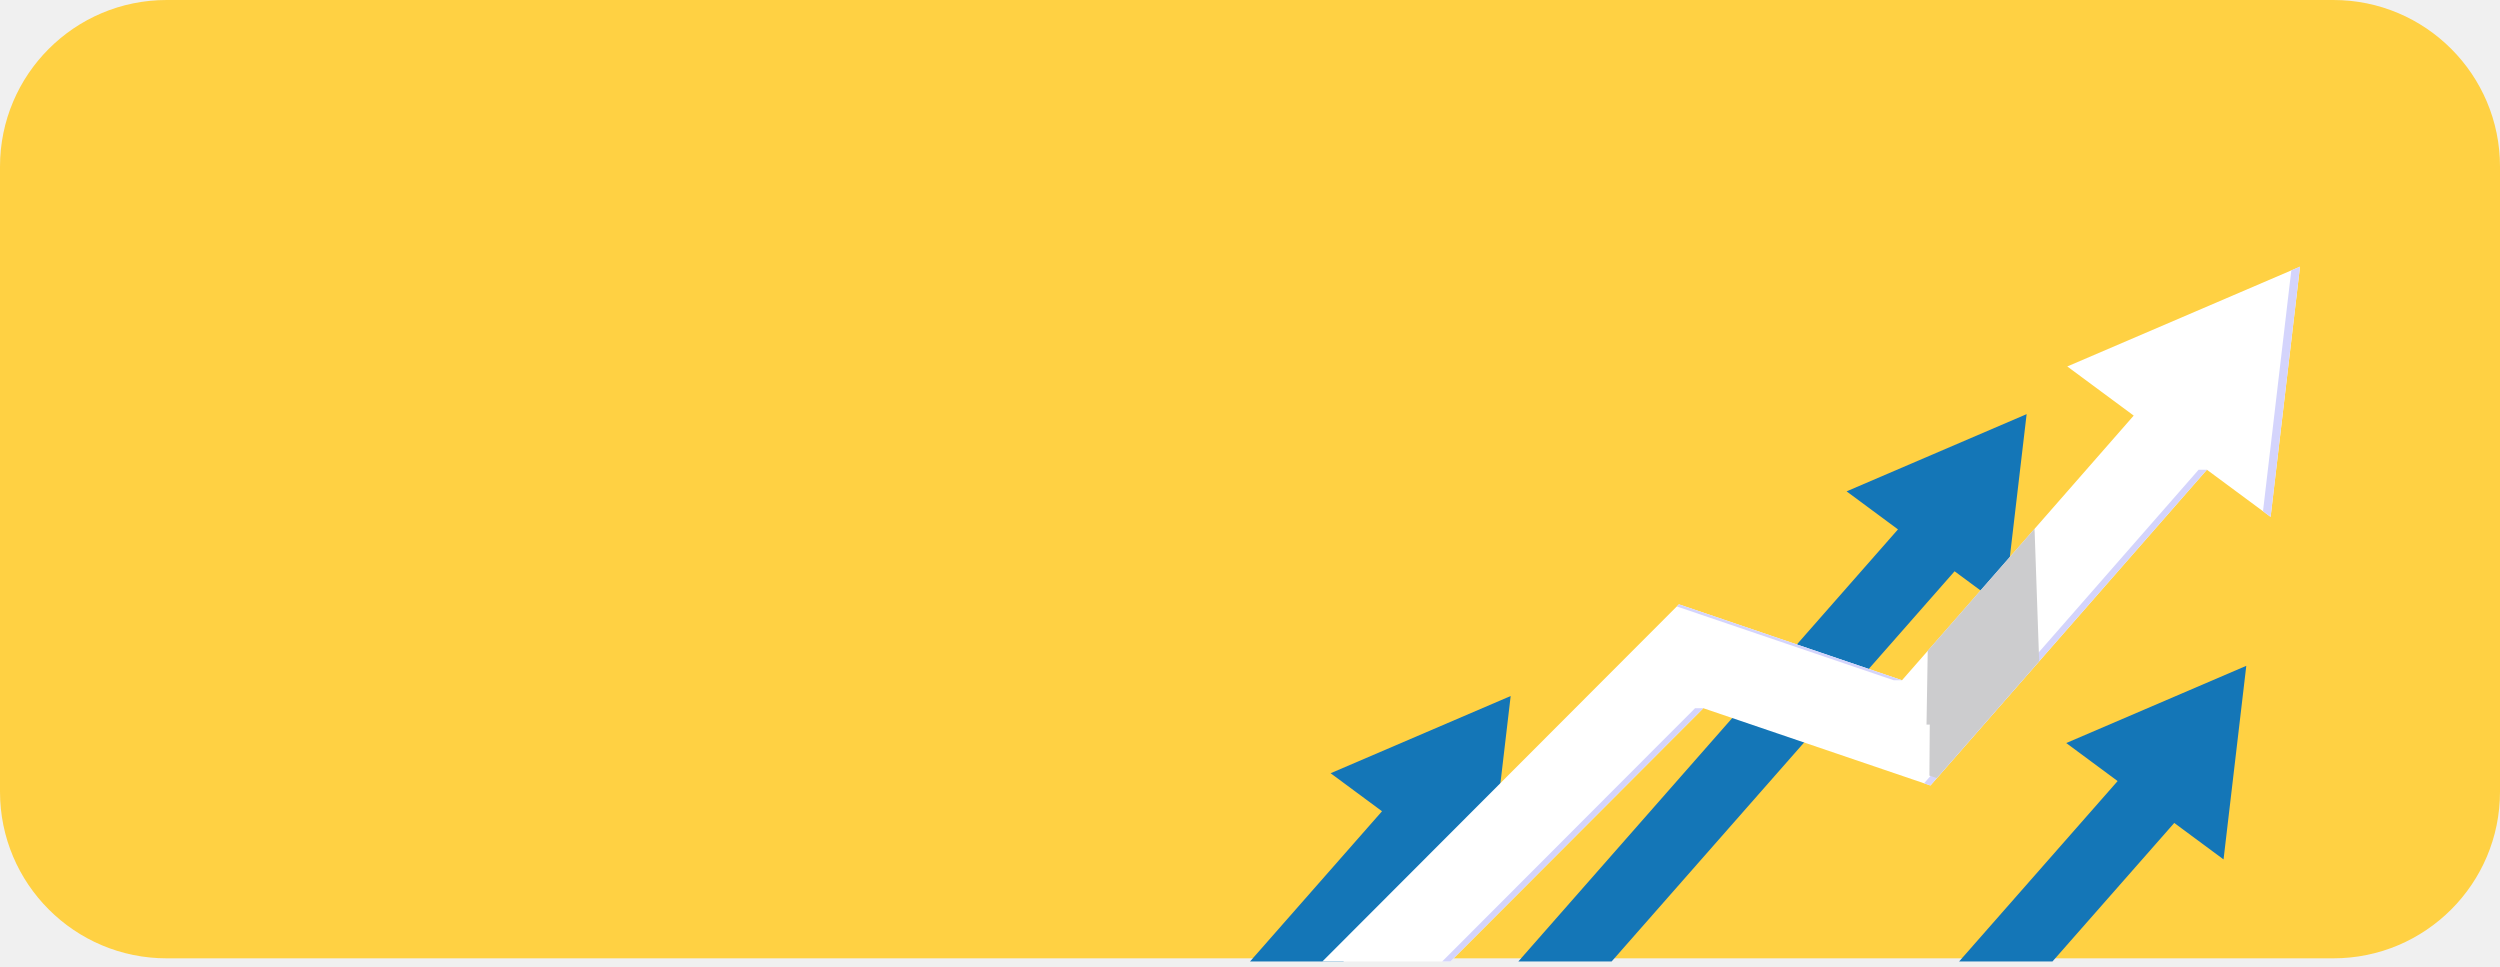
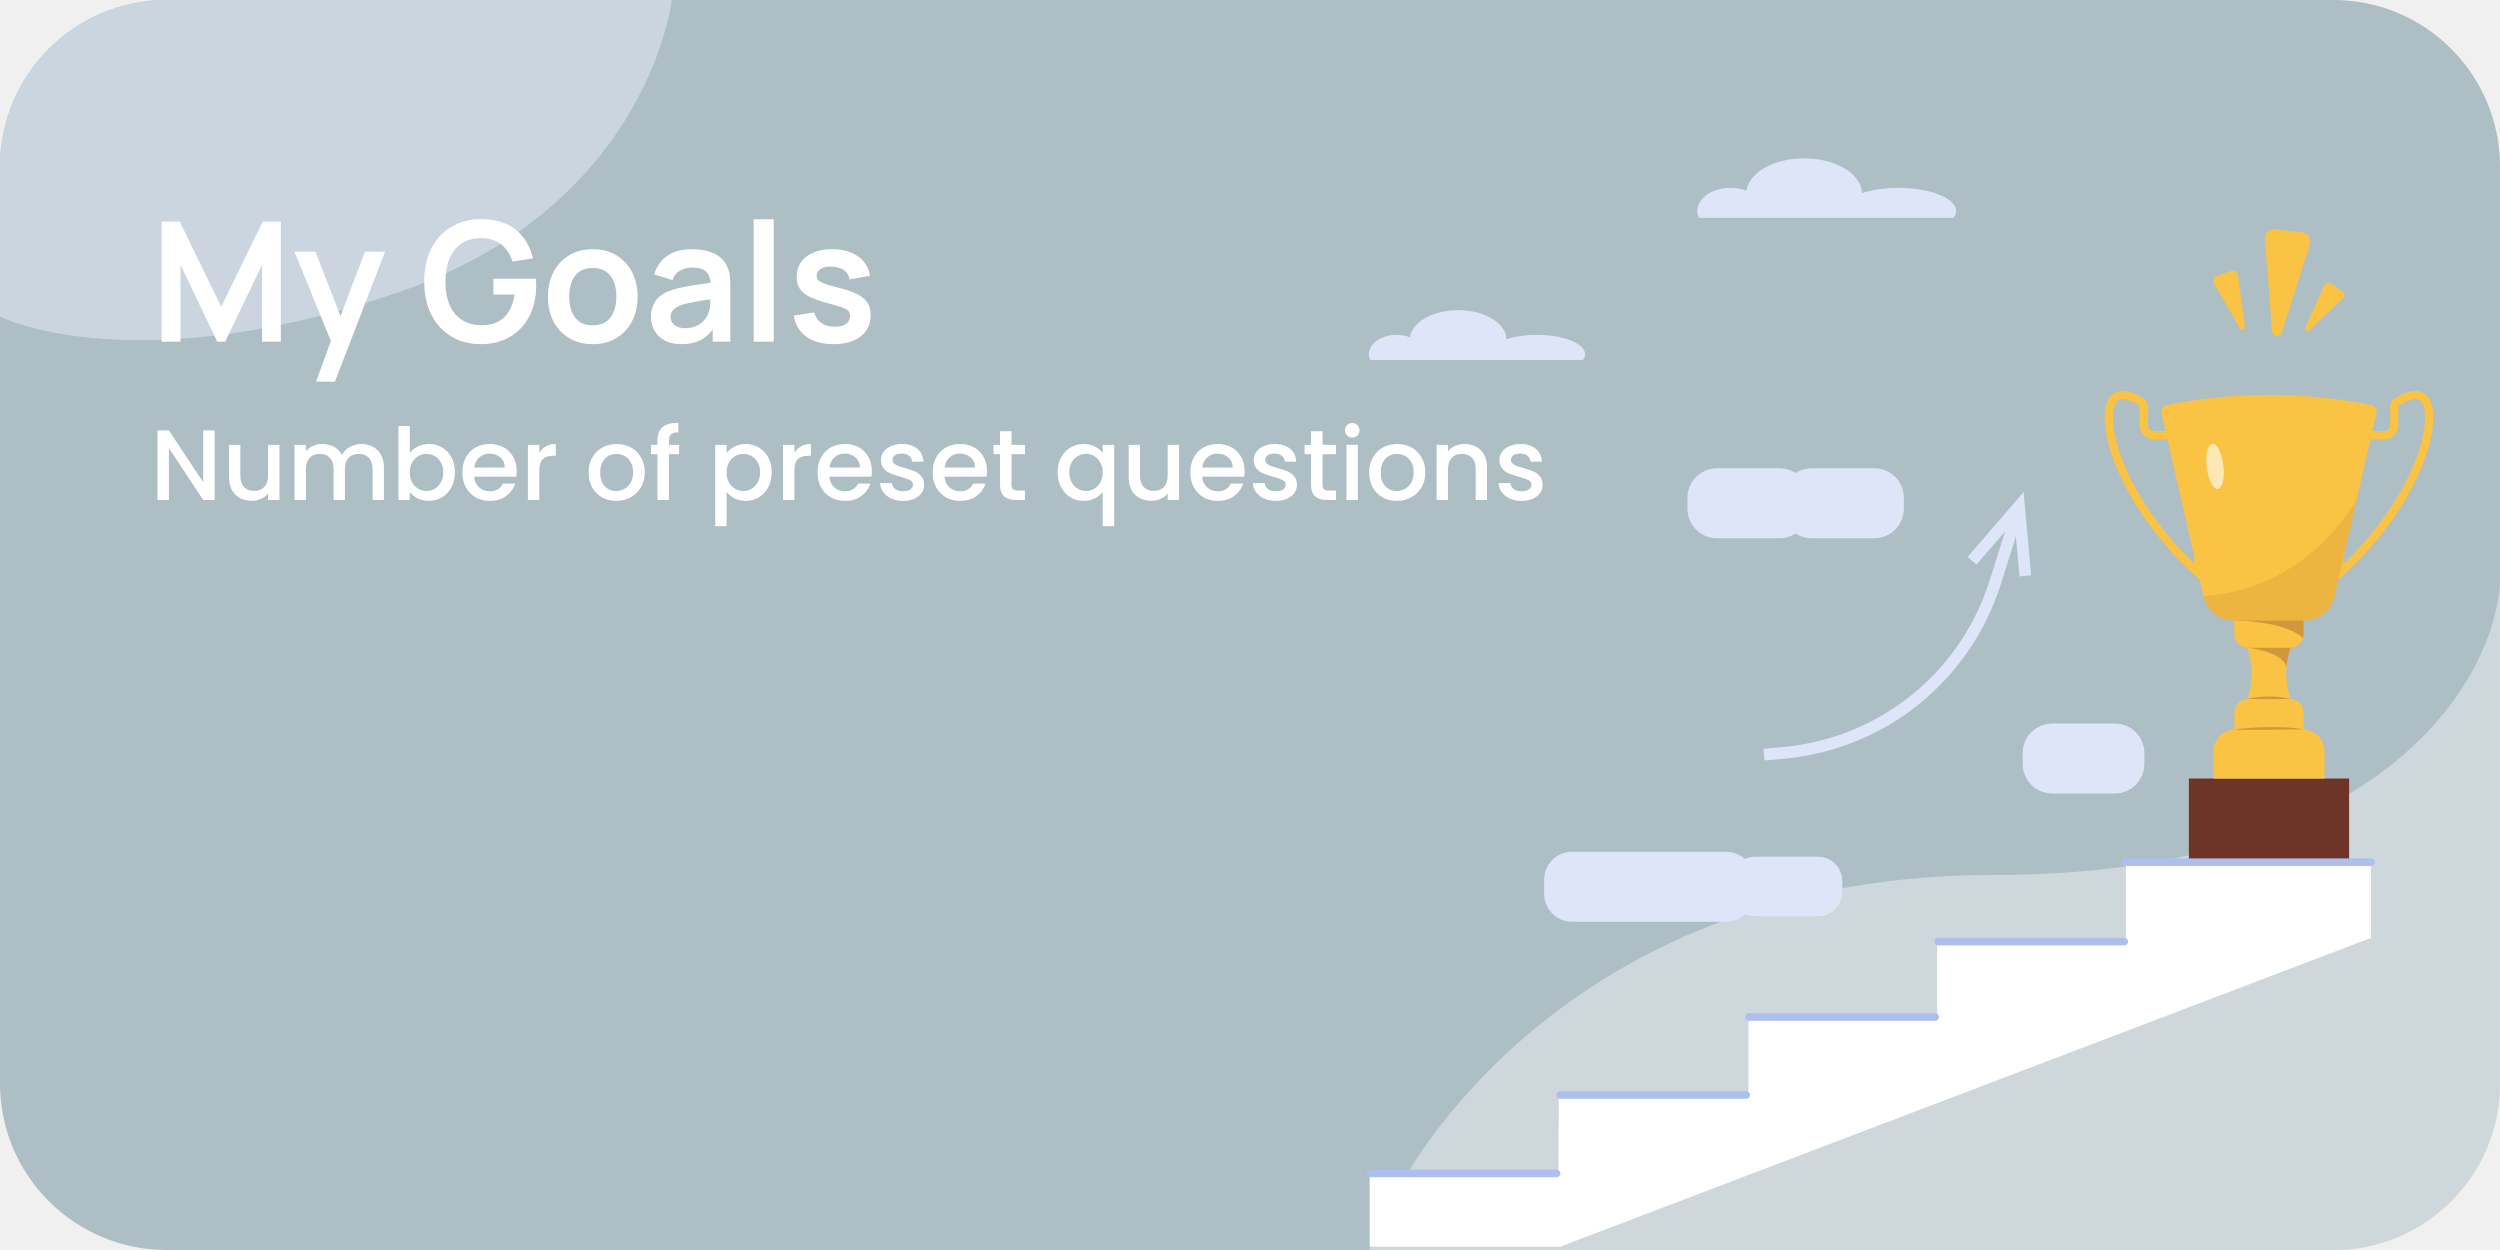
- <svg xmlns="http://www.w3.org/2000/svg" width="300" height="116" viewBox="0 0 300 116" fill="none">
-   <rect width="300" height="115" rx="20" fill="#FFD143" />
-   <path d="M221.591 58.963L227.756 63.527L182.198 115.378H193.393L234.551 68.553L240.466 72.928L241.83 61.313L243.195 49.697L221.591 58.963Z" fill="#1476B7" />
-   <path d="M150 115.378H161.207L172.634 102.376L178.551 106.754L179.916 95.139L181.28 83.523L159.673 92.789L165.841 97.35L150 115.378Z" fill="#1476B7" />
-   <path d="M235.092 115.378H246.295L260.911 98.754L266.825 103.129L268.19 91.514L269.554 79.899L247.95 89.165L254.115 93.728L235.092 115.378Z" fill="#1476B7" />
-   <path d="M248.074 43.975L256.044 49.872L228.239 81.63L201.469 72.52L158.683 115.378H174.053L204.4 84.985L231.653 94.257L264.826 56.368L272.474 62.027L274.237 47.012L276 32L248.074 43.975Z" fill="white" />
-   <path d="M227.245 81.63H228.239L201.469 72.52L201.215 72.775L227.245 81.63Z" fill="#D4D4FC" />
-   <path d="M203.407 84.985L173.059 115.378H174.053L204.4 84.985H203.407Z" fill="#D4D4FC" />
-   <path d="M263.833 56.368L230.889 93.998L231.653 94.256L264.827 56.368H263.833Z" fill="#D4D4FC" />
-   <path d="M274.955 32.447L273.244 47.012L271.559 61.349L272.474 62.027L274.237 47.012L276 32L274.955 32.447Z" fill="#D4D4FC" />
-   <path d="M244.161 63.878C244.161 63.737 244.149 63.596 244.131 63.461L231.327 78.086L231.182 86.953H231.572L231.529 93.074L232.408 93.374L244.699 79.338L244.161 63.878Z" fill="#CCCCCE" />
+ <svg xmlns="http://www.w3.org/2000/svg" width="300" height="150" viewBox="0 0 300 150" fill="none">
+   <rect width="300" height="150" rx="20" fill="#ADBEC4" />
+   <path fill-rule="evenodd" clip-rule="evenodd" d="M80.619 0C79.599 6.91 73.345 26.34 47.584 35.154C22.589 43.705 6.123 40.764 0 38L0 20C0 19.994 0 19.988 0 19.982C0.01 8.945 8.96 6.78666e-06 20 5.7411e-06L80.619 0Z" fill="#CAD5E0" />
+   <path opacity="0.4" fill-rule="evenodd" clip-rule="evenodd" d="M164.308 150H280C291.037 150 299.986 141.059 300 130.025C300 130.017 300 130.008 300 130L300 70C299.231 81.667 285.969 105 239.077 105C192.185 105 169.692 135 164.308 150Z" fill="white" />
+   <path d="M19.4 41V26.6H21.57L26.55 36.8L31.53 26.6H33.7V41H31.45V31.77L27.03 41H26.07L21.66 31.77V41H19.4ZM37.929 45.8L40.009 40.09L40.049 41.77L35.339 30.2H37.849L41.189 38.76H40.549L43.799 30.2H46.209L40.189 45.8H37.929ZM57.645 41.3C56.711 41.3 55.835 41.137 55.015 40.81C54.201 40.477 53.485 39.99 52.865 39.35C52.251 38.71 51.771 37.927 51.425 37C51.078 36.067 50.905 35 50.905 33.8C50.905 32.227 51.198 30.883 51.785 29.77C52.371 28.65 53.175 27.793 54.195 27.2C55.215 26.6 56.365 26.3 57.645 26.3C59.418 26.3 60.821 26.713 61.855 27.54C62.895 28.36 63.598 29.513 63.965 31L61.505 31.39C61.231 30.537 60.785 29.857 60.165 29.35C59.545 28.837 58.755 28.58 57.795 28.58C56.828 28.567 56.025 28.777 55.385 29.21C54.745 29.643 54.261 30.253 53.935 31.04C53.615 31.827 53.455 32.747 53.455 33.8C53.455 34.853 53.615 35.77 53.935 36.55C54.255 37.323 54.735 37.927 55.375 38.36C56.021 38.793 56.828 39.017 57.795 39.03C58.521 39.037 59.158 38.907 59.705 38.64C60.251 38.367 60.698 37.957 61.045 37.41C61.391 36.857 61.625 36.167 61.745 35.34H59.205V33.45H64.305C64.318 33.557 64.328 33.713 64.335 33.92C64.341 34.127 64.345 34.25 64.345 34.29C64.345 35.65 64.075 36.86 63.535 37.92C63.001 38.973 62.235 39.8 61.235 40.4C60.235 41 59.038 41.3 57.645 41.3ZM71.123 41.3C70.043 41.3 69.1 41.057 68.293 40.57C67.487 40.083 66.86 39.413 66.413 38.56C65.973 37.7 65.753 36.713 65.753 35.6C65.753 34.467 65.98 33.473 66.433 32.62C66.886 31.767 67.516 31.1 68.323 30.62C69.13 30.14 70.063 29.9 71.123 29.9C72.21 29.9 73.156 30.143 73.963 30.63C74.77 31.117 75.397 31.79 75.843 32.65C76.29 33.503 76.513 34.487 76.513 35.6C76.513 36.72 76.287 37.71 75.833 38.57C75.386 39.423 74.76 40.093 73.953 40.58C73.147 41.06 72.203 41.3 71.123 41.3ZM71.123 39.04C72.083 39.04 72.796 38.72 73.263 38.08C73.73 37.44 73.963 36.613 73.963 35.6C73.963 34.553 73.727 33.72 73.253 33.1C72.78 32.473 72.07 32.16 71.123 32.16C70.477 32.16 69.943 32.307 69.523 32.6C69.11 32.887 68.803 33.29 68.603 33.81C68.403 34.323 68.303 34.92 68.303 35.6C68.303 36.647 68.54 37.483 69.013 38.11C69.493 38.73 70.197 39.04 71.123 39.04ZM81.736 41.3C80.956 41.3 80.296 41.153 79.756 40.86C79.216 40.56 78.806 40.163 78.526 39.67C78.253 39.177 78.116 38.633 78.116 38.04C78.116 37.52 78.203 37.053 78.376 36.64C78.55 36.22 78.816 35.86 79.176 35.56C79.536 35.253 80.003 35.003 80.576 34.81C81.01 34.67 81.516 34.543 82.096 34.43C82.683 34.317 83.316 34.213 83.996 34.12C84.683 34.02 85.4 33.913 86.146 33.8L85.286 34.29C85.293 33.543 85.126 32.993 84.786 32.64C84.446 32.287 83.873 32.11 83.066 32.11C82.58 32.11 82.11 32.223 81.656 32.45C81.203 32.677 80.886 33.067 80.706 33.62L78.506 32.93C78.773 32.017 79.28 31.283 80.026 30.73C80.78 30.177 81.793 29.9 83.066 29.9C84.026 29.9 84.87 30.057 85.596 30.37C86.33 30.683 86.873 31.197 87.226 31.91C87.42 32.29 87.536 32.68 87.576 33.08C87.616 33.473 87.636 33.903 87.636 34.37V41H85.526V38.66L85.876 39.04C85.39 39.82 84.82 40.393 84.166 40.76C83.52 41.12 82.71 41.3 81.736 41.3ZM82.216 39.38C82.763 39.38 83.23 39.283 83.616 39.09C84.003 38.897 84.31 38.66 84.536 38.38C84.77 38.1 84.926 37.837 85.006 37.59C85.133 37.283 85.203 36.933 85.216 36.54C85.236 36.14 85.246 35.817 85.246 35.57L85.986 35.79C85.26 35.903 84.636 36.003 84.116 36.09C83.596 36.177 83.15 36.26 82.776 36.34C82.403 36.413 82.073 36.497 81.786 36.59C81.506 36.69 81.27 36.807 81.076 36.94C80.883 37.073 80.733 37.227 80.626 37.4C80.526 37.573 80.476 37.777 80.476 38.01C80.476 38.277 80.543 38.513 80.676 38.72C80.81 38.92 81.003 39.08 81.256 39.2C81.516 39.32 81.836 39.38 82.216 39.38ZM90.44 41V26.3H92.85V41H90.44ZM100.015 41.3C98.682 41.3 97.599 41 96.765 40.4C95.932 39.8 95.425 38.957 95.245 37.87L97.705 37.49C97.832 38.023 98.112 38.443 98.545 38.75C98.979 39.057 99.525 39.21 100.185 39.21C100.765 39.21 101.212 39.097 101.525 38.87C101.845 38.637 102.005 38.32 102.005 37.92C102.005 37.673 101.945 37.477 101.825 37.33C101.712 37.177 101.459 37.03 101.065 36.89C100.672 36.75 100.069 36.573 99.255 36.36C98.349 36.12 97.629 35.863 97.095 35.59C96.562 35.31 96.179 34.98 95.945 34.6C95.712 34.22 95.595 33.76 95.595 33.22C95.595 32.547 95.772 31.96 96.125 31.46C96.479 30.96 96.972 30.577 97.605 30.31C98.239 30.037 98.985 29.9 99.845 29.9C100.685 29.9 101.429 30.03 102.075 30.29C102.729 30.55 103.255 30.92 103.655 31.4C104.055 31.88 104.302 32.443 104.395 33.09L101.935 33.53C101.875 33.07 101.665 32.707 101.305 32.44C100.952 32.173 100.479 32.023 99.885 31.99C99.319 31.957 98.862 32.043 98.515 32.25C98.169 32.45 97.995 32.733 97.995 33.1C97.995 33.307 98.065 33.483 98.205 33.63C98.345 33.777 98.625 33.923 99.045 34.07C99.472 34.217 100.105 34.397 100.945 34.61C101.805 34.83 102.492 35.083 103.005 35.37C103.525 35.65 103.899 35.987 104.125 36.38C104.359 36.773 104.475 37.25 104.475 37.81C104.475 38.897 104.079 39.75 103.285 40.37C102.499 40.99 101.409 41.3 100.015 41.3Z" fill="white" />
+   <path d="M25.752 60H24.384L20.268 53.772V60H18.9V51.648H20.268L24.384 57.864V51.648H25.752V60ZM33.536 53.388V60H32.168V59.22C31.952 59.492 31.668 59.708 31.316 59.868C30.972 60.02 30.604 60.096 30.212 60.096C29.692 60.096 29.224 59.988 28.808 59.772C28.4 59.556 28.076 59.236 27.836 58.812C27.604 58.388 27.488 57.876 27.488 57.276V53.388H28.844V57.072C28.844 57.664 28.992 58.12 29.288 58.44C29.584 58.752 29.988 58.908 30.5 58.908C31.012 58.908 31.416 58.752 31.712 58.44C32.016 58.12 32.168 57.664 32.168 57.072V53.388H33.536ZM43.345 53.28C43.865 53.28 44.329 53.388 44.737 53.604C45.153 53.82 45.477 54.14 45.709 54.564C45.949 54.988 46.069 55.5 46.069 56.1V60H44.713V56.304C44.713 55.712 44.565 55.26 44.269 54.948C43.973 54.628 43.569 54.468 43.057 54.468C42.545 54.468 42.137 54.628 41.833 54.948C41.537 55.26 41.389 55.712 41.389 56.304V60H40.033V56.304C40.033 55.712 39.885 55.26 39.589 54.948C39.293 54.628 38.889 54.468 38.377 54.468C37.865 54.468 37.457 54.628 37.153 54.948C36.857 55.26 36.709 55.712 36.709 56.304V60H35.341V53.388H36.709V54.144C36.933 53.872 37.217 53.66 37.561 53.508C37.905 53.356 38.273 53.28 38.665 53.28C39.193 53.28 39.665 53.392 40.081 53.616C40.497 53.84 40.817 54.164 41.041 54.588C41.241 54.188 41.553 53.872 41.977 53.64C42.401 53.4 42.857 53.28 43.345 53.28ZM49.178 54.372C49.41 54.052 49.726 53.792 50.126 53.592C50.534 53.384 50.986 53.28 51.482 53.28C52.066 53.28 52.594 53.42 53.066 53.7C53.538 53.98 53.91 54.38 54.182 54.9C54.454 55.412 54.59 56 54.59 56.664C54.59 57.328 54.454 57.924 54.182 58.452C53.91 58.972 53.534 59.38 53.054 59.676C52.582 59.964 52.058 60.108 51.482 60.108C50.97 60.108 50.514 60.008 50.114 59.808C49.722 59.608 49.41 59.352 49.178 59.04V60H47.81V51.12H49.178V54.372ZM53.198 56.664C53.198 56.208 53.102 55.816 52.91 55.488C52.726 55.152 52.478 54.9 52.166 54.732C51.862 54.556 51.534 54.468 51.182 54.468C50.838 54.468 50.51 54.556 50.198 54.732C49.894 54.908 49.646 55.164 49.454 55.5C49.27 55.836 49.178 56.232 49.178 56.688C49.178 57.144 49.27 57.544 49.454 57.888C49.646 58.224 49.894 58.48 50.198 58.656C50.51 58.832 50.838 58.92 51.182 58.92C51.534 58.92 51.862 58.832 52.166 58.656C52.478 58.472 52.726 58.208 52.91 57.864C53.102 57.52 53.198 57.12 53.198 56.664ZM62.003 56.532C62.003 56.78 61.987 57.004 61.955 57.204H56.903C56.943 57.732 57.139 58.156 57.491 58.476C57.843 58.796 58.275 58.956 58.787 58.956C59.523 58.956 60.043 58.648 60.347 58.032H61.823C61.623 58.64 61.259 59.14 60.731 59.532C60.211 59.916 59.563 60.108 58.787 60.108C58.155 60.108 57.587 59.968 57.083 59.688C56.587 59.4 56.195 59 55.907 58.488C55.627 57.968 55.487 57.368 55.487 56.688C55.487 56.008 55.623 55.412 55.895 54.9C56.175 54.38 56.563 53.98 57.059 53.7C57.563 53.42 58.139 53.28 58.787 53.28C59.411 53.28 59.967 53.416 60.455 53.688C60.943 53.96 61.323 54.344 61.595 54.84C61.867 55.328 62.003 55.892 62.003 56.532ZM60.575 56.1C60.567 55.596 60.387 55.192 60.035 54.888C59.683 54.584 59.247 54.432 58.727 54.432C58.255 54.432 57.851 54.584 57.515 54.888C57.179 55.184 56.979 55.588 56.915 56.1H60.575ZM64.717 54.348C64.917 54.012 65.181 53.752 65.509 53.568C65.845 53.376 66.241 53.28 66.697 53.28V54.696H66.349C65.813 54.696 65.405 54.832 65.125 55.104C64.853 55.376 64.717 55.848 64.717 56.52V60H63.349V53.388H64.717V54.348ZM73.94 60.108C73.316 60.108 72.752 59.968 72.248 59.688C71.744 59.4 71.348 59 71.06 58.488C70.772 57.968 70.628 57.368 70.628 56.688C70.628 56.016 70.776 55.42 71.072 54.9C71.368 54.38 71.772 53.98 72.284 53.7C72.796 53.42 73.368 53.28 74 53.28C74.632 53.28 75.204 53.42 75.716 53.7C76.228 53.98 76.632 54.38 76.928 54.9C77.224 55.42 77.372 56.016 77.372 56.688C77.372 57.36 77.22 57.956 76.916 58.476C76.612 58.996 76.196 59.4 75.668 59.688C75.148 59.968 74.572 60.108 73.94 60.108ZM73.94 58.92C74.292 58.92 74.62 58.836 74.924 58.668C75.236 58.5 75.488 58.248 75.68 57.912C75.872 57.576 75.968 57.168 75.968 56.688C75.968 56.208 75.876 55.804 75.692 55.476C75.508 55.14 75.264 54.888 74.96 54.72C74.656 54.552 74.328 54.468 73.976 54.468C73.624 54.468 73.296 54.552 72.992 54.72C72.696 54.888 72.46 55.14 72.284 55.476C72.108 55.804 72.02 56.208 72.02 56.688C72.02 57.4 72.2 57.952 72.56 58.344C72.928 58.728 73.388 58.92 73.94 58.92ZM81.496 54.504H80.272V60H78.892V54.504H78.112V53.388H78.892V52.92C78.892 52.16 79.092 51.608 79.492 51.264C79.9 50.912 80.536 50.736 81.4 50.736V51.876C80.984 51.876 80.692 51.956 80.524 52.116C80.356 52.268 80.272 52.536 80.272 52.92V53.388H81.496V54.504ZM87.194 54.36C87.426 54.056 87.742 53.8 88.142 53.592C88.542 53.384 88.994 53.28 89.498 53.28C90.074 53.28 90.598 53.424 91.07 53.712C91.55 53.992 91.926 54.388 92.198 54.9C92.47 55.412 92.606 56 92.606 56.664C92.606 57.328 92.47 57.924 92.198 58.452C91.926 58.972 91.55 59.38 91.07 59.676C90.598 59.964 90.074 60.108 89.498 60.108C88.994 60.108 88.546 60.008 88.154 59.808C87.762 59.6 87.442 59.344 87.194 59.04V63.144H85.826V53.388H87.194V54.36ZM91.214 56.664C91.214 56.208 91.118 55.816 90.926 55.488C90.742 55.152 90.494 54.9 90.182 54.732C89.878 54.556 89.55 54.468 89.198 54.468C88.854 54.468 88.526 54.556 88.214 54.732C87.91 54.908 87.662 55.164 87.47 55.5C87.286 55.836 87.194 56.232 87.194 56.688C87.194 57.144 87.286 57.544 87.47 57.888C87.662 58.224 87.91 58.48 88.214 58.656C88.526 58.832 88.854 58.92 89.198 58.92C89.55 58.92 89.878 58.832 90.182 58.656C90.494 58.472 90.742 58.208 90.926 57.864C91.118 57.52 91.214 57.12 91.214 56.664ZM95.327 54.348C95.527 54.012 95.791 53.752 96.119 53.568C96.455 53.376 96.851 53.28 97.307 53.28V54.696H96.959C96.423 54.696 96.015 54.832 95.735 55.104C95.463 55.376 95.327 55.848 95.327 56.52V60H93.959V53.388H95.327V54.348ZM104.624 56.532C104.624 56.78 104.608 57.004 104.576 57.204H99.524C99.564 57.732 99.76 58.156 100.112 58.476C100.464 58.796 100.896 58.956 101.408 58.956C102.144 58.956 102.664 58.648 102.968 58.032H104.444C104.244 58.64 103.88 59.14 103.352 59.532C102.832 59.916 102.184 60.108 101.408 60.108C100.776 60.108 100.208 59.968 99.704 59.688C99.208 59.4 98.816 59 98.528 58.488C98.248 57.968 98.108 57.368 98.108 56.688C98.108 56.008 98.244 55.412 98.516 54.9C98.796 54.38 99.184 53.98 99.68 53.7C100.184 53.42 100.76 53.28 101.408 53.28C102.032 53.28 102.588 53.416 103.076 53.688C103.564 53.96 103.944 54.344 104.216 54.84C104.488 55.328 104.624 55.892 104.624 56.532ZM103.196 56.1C103.188 55.596 103.008 55.192 102.656 54.888C102.304 54.584 101.868 54.432 101.348 54.432C100.876 54.432 100.472 54.584 100.136 54.888C99.8 55.184 99.6 55.588 99.536 56.1H103.196ZM108.37 60.108C107.85 60.108 107.382 60.016 106.966 59.832C106.558 59.64 106.234 59.384 105.994 59.064C105.754 58.736 105.626 58.372 105.61 57.972H107.026C107.05 58.252 107.182 58.488 107.422 58.68C107.67 58.864 107.978 58.956 108.346 58.956C108.73 58.956 109.026 58.884 109.234 58.74C109.45 58.588 109.558 58.396 109.558 58.164C109.558 57.916 109.438 57.732 109.198 57.612C108.966 57.492 108.594 57.36 108.082 57.216C107.586 57.08 107.182 56.948 106.87 56.82C106.558 56.692 106.286 56.496 106.054 56.232C105.83 55.968 105.718 55.62 105.718 55.188C105.718 54.836 105.822 54.516 106.03 54.228C106.238 53.932 106.534 53.7 106.918 53.532C107.31 53.364 107.758 53.28 108.262 53.28C109.014 53.28 109.618 53.472 110.074 53.856C110.538 54.232 110.786 54.748 110.818 55.404H109.45C109.426 55.108 109.306 54.872 109.09 54.696C108.874 54.52 108.582 54.432 108.214 54.432C107.854 54.432 107.578 54.5 107.386 54.636C107.194 54.772 107.098 54.952 107.098 55.176C107.098 55.352 107.162 55.5 107.29 55.62C107.418 55.74 107.574 55.836 107.758 55.908C107.942 55.972 108.214 56.056 108.574 56.16C109.054 56.288 109.446 56.42 109.75 56.556C110.062 56.684 110.33 56.876 110.554 57.132C110.778 57.388 110.894 57.728 110.902 58.152C110.902 58.528 110.798 58.864 110.59 59.16C110.382 59.456 110.086 59.688 109.702 59.856C109.326 60.024 108.882 60.108 108.37 60.108ZM118.44 56.532C118.44 56.78 118.424 57.004 118.392 57.204H113.34C113.38 57.732 113.576 58.156 113.928 58.476C114.28 58.796 114.712 58.956 115.224 58.956C115.96 58.956 116.48 58.648 116.784 58.032H118.26C118.06 58.64 117.696 59.14 117.168 59.532C116.648 59.916 116 60.108 115.224 60.108C114.592 60.108 114.024 59.968 113.52 59.688C113.024 59.4 112.632 59 112.344 58.488C112.064 57.968 111.924 57.368 111.924 56.688C111.924 56.008 112.06 55.412 112.332 54.9C112.612 54.38 113 53.98 113.496 53.7C114 53.42 114.576 53.28 115.224 53.28C115.848 53.28 116.404 53.416 116.892 53.688C117.38 53.96 117.76 54.344 118.032 54.84C118.304 55.328 118.44 55.892 118.44 56.532ZM117.012 56.1C117.004 55.596 116.824 55.192 116.472 54.888C116.12 54.584 115.684 54.432 115.164 54.432C114.692 54.432 114.288 54.584 113.952 54.888C113.616 55.184 113.416 55.588 113.352 56.1H117.012ZM121.383 54.504V58.164C121.383 58.412 121.439 58.592 121.551 58.704C121.671 58.808 121.871 58.86 122.151 58.86H122.991V60H121.911C121.295 60 120.823 59.856 120.495 59.568C120.167 59.28 120.003 58.812 120.003 58.164V54.504H119.223V53.388H120.003V51.744H121.383V53.388H122.991V54.504H121.383ZM126.913 56.664C126.913 56 127.049 55.412 127.321 54.9C127.601 54.388 127.977 53.992 128.449 53.712C128.929 53.424 129.461 53.28 130.045 53.28C130.557 53.28 131.009 53.384 131.401 53.592C131.801 53.8 132.109 54.052 132.325 54.348V53.388H133.705V63.144H132.325V59.04C132.109 59.336 131.797 59.588 131.389 59.796C130.981 60.004 130.517 60.108 129.997 60.108C129.429 60.108 128.909 59.964 128.437 59.676C127.973 59.38 127.601 58.972 127.321 58.452C127.049 57.924 126.913 57.328 126.913 56.664ZM132.325 56.688C132.325 56.232 132.229 55.836 132.037 55.5C131.853 55.164 131.609 54.908 131.305 54.732C131.001 54.556 130.673 54.468 130.321 54.468C129.969 54.468 129.641 54.556 129.337 54.732C129.033 54.9 128.785 55.152 128.593 55.488C128.409 55.816 128.317 56.208 128.317 56.664C128.317 57.12 128.409 57.52 128.593 57.864C128.785 58.208 129.033 58.472 129.337 58.656C129.649 58.832 129.977 58.92 130.321 58.92C130.673 58.92 131.001 58.832 131.305 58.656C131.609 58.48 131.853 58.224 132.037 57.888C132.229 57.544 132.325 57.144 132.325 56.688ZM141.49 53.388V60H140.122V59.22C139.906 59.492 139.622 59.708 139.27 59.868C138.926 60.02 138.558 60.096 138.166 60.096C137.646 60.096 137.178 59.988 136.762 59.772C136.354 59.556 136.03 59.236 135.79 58.812C135.558 58.388 135.442 57.876 135.442 57.276V53.388H136.798V57.072C136.798 57.664 136.946 58.12 137.242 58.44C137.538 58.752 137.942 58.908 138.454 58.908C138.966 58.908 139.37 58.752 139.666 58.44C139.97 58.12 140.122 57.664 140.122 57.072V53.388H141.49ZM149.355 56.532C149.355 56.78 149.339 57.004 149.307 57.204H144.255C144.295 57.732 144.491 58.156 144.843 58.476C145.195 58.796 145.627 58.956 146.139 58.956C146.875 58.956 147.395 58.648 147.699 58.032H149.175C148.975 58.64 148.611 59.14 148.083 59.532C147.563 59.916 146.915 60.108 146.139 60.108C145.507 60.108 144.939 59.968 144.435 59.688C143.939 59.4 143.547 59 143.259 58.488C142.979 57.968 142.839 57.368 142.839 56.688C142.839 56.008 142.975 55.412 143.247 54.9C143.527 54.38 143.915 53.98 144.411 53.7C144.915 53.42 145.491 53.28 146.139 53.28C146.763 53.28 147.319 53.416 147.807 53.688C148.295 53.96 148.675 54.344 148.947 54.84C149.219 55.328 149.355 55.892 149.355 56.532ZM147.927 56.1C147.919 55.596 147.739 55.192 147.387 54.888C147.035 54.584 146.599 54.432 146.079 54.432C145.607 54.432 145.203 54.584 144.867 54.888C144.531 55.184 144.331 55.588 144.267 56.1H147.927ZM153.101 60.108C152.581 60.108 152.113 60.016 151.697 59.832C151.289 59.64 150.965 59.384 150.725 59.064C150.485 58.736 150.357 58.372 150.341 57.972H151.757C151.781 58.252 151.913 58.488 152.153 58.68C152.401 58.864 152.709 58.956 153.077 58.956C153.461 58.956 153.757 58.884 153.965 58.74C154.181 58.588 154.289 58.396 154.289 58.164C154.289 57.916 154.169 57.732 153.929 57.612C153.697 57.492 153.325 57.36 152.813 57.216C152.317 57.08 151.913 56.948 151.601 56.82C151.289 56.692 151.017 56.496 150.785 56.232C150.561 55.968 150.449 55.62 150.449 55.188C150.449 54.836 150.553 54.516 150.761 54.228C150.969 53.932 151.265 53.7 151.649 53.532C152.041 53.364 152.489 53.28 152.993 53.28C153.745 53.28 154.349 53.472 154.805 53.856C155.269 54.232 155.517 54.748 155.549 55.404H154.181C154.157 55.108 154.037 54.872 153.821 54.696C153.605 54.52 153.313 54.432 152.945 54.432C152.585 54.432 152.309 54.5 152.117 54.636C151.925 54.772 151.829 54.952 151.829 55.176C151.829 55.352 151.893 55.5 152.021 55.62C152.149 55.74 152.305 55.836 152.489 55.908C152.673 55.972 152.945 56.056 153.305 56.16C153.785 56.288 154.177 56.42 154.481 56.556C154.793 56.684 155.061 56.876 155.285 57.132C155.509 57.388 155.625 57.728 155.633 58.152C155.633 58.528 155.529 58.864 155.321 59.16C155.113 59.456 154.817 59.688 154.433 59.856C154.057 60.024 153.613 60.108 153.101 60.108ZM158.707 54.504V58.164C158.707 58.412 158.763 58.592 158.875 58.704C158.995 58.808 159.195 58.86 159.475 58.86H160.315V60H159.235C158.619 60 158.147 59.856 157.819 59.568C157.491 59.28 157.327 58.812 157.327 58.164V54.504H156.547V53.388H157.327V51.744H158.707V53.388H160.315V54.504H158.707ZM162.272 52.512C162.024 52.512 161.816 52.428 161.648 52.26C161.48 52.092 161.396 51.884 161.396 51.636C161.396 51.388 161.48 51.18 161.648 51.012C161.816 50.844 162.024 50.76 162.272 50.76C162.512 50.76 162.716 50.844 162.884 51.012C163.052 51.18 163.136 51.388 163.136 51.636C163.136 51.884 163.052 52.092 162.884 52.26C162.716 52.428 162.512 52.512 162.272 52.512ZM162.944 53.388V60H161.576V53.388H162.944ZM167.608 60.108C166.984 60.108 166.42 59.968 165.916 59.688C165.412 59.4 165.016 59 164.728 58.488C164.44 57.968 164.296 57.368 164.296 56.688C164.296 56.016 164.444 55.42 164.74 54.9C165.036 54.38 165.44 53.98 165.952 53.7C166.464 53.42 167.036 53.28 167.668 53.28C168.3 53.28 168.872 53.42 169.384 53.7C169.896 53.98 170.3 54.38 170.596 54.9C170.892 55.42 171.04 56.016 171.04 56.688C171.04 57.36 170.888 57.956 170.584 58.476C170.28 58.996 169.864 59.4 169.336 59.688C168.816 59.968 168.24 60.108 167.608 60.108ZM167.608 58.92C167.96 58.92 168.288 58.836 168.592 58.668C168.904 58.5 169.156 58.248 169.348 57.912C169.54 57.576 169.636 57.168 169.636 56.688C169.636 56.208 169.544 55.804 169.36 55.476C169.176 55.14 168.932 54.888 168.628 54.72C168.324 54.552 167.996 54.468 167.644 54.468C167.292 54.468 166.964 54.552 166.66 54.72C166.364 54.888 166.128 55.14 165.952 55.476C165.776 55.804 165.688 56.208 165.688 56.688C165.688 57.4 165.868 57.952 166.228 58.344C166.596 58.728 167.056 58.92 167.608 58.92ZM175.728 53.28C176.248 53.28 176.712 53.388 177.12 53.604C177.536 53.82 177.86 54.14 178.092 54.564C178.324 54.988 178.44 55.5 178.44 56.1V60H177.084V56.304C177.084 55.712 176.936 55.26 176.64 54.948C176.344 54.628 175.94 54.468 175.428 54.468C174.916 54.468 174.508 54.628 174.204 54.948C173.908 55.26 173.76 55.712 173.76 56.304V60H172.392V53.388H173.76V54.144C173.984 53.872 174.268 53.66 174.612 53.508C174.964 53.356 175.336 53.28 175.728 53.28ZM182.585 60.108C182.065 60.108 181.597 60.016 181.181 59.832C180.773 59.64 180.449 59.384 180.209 59.064C179.969 58.736 179.841 58.372 179.825 57.972H181.241C181.265 58.252 181.397 58.488 181.637 58.68C181.885 58.864 182.193 58.956 182.561 58.956C182.945 58.956 183.241 58.884 183.449 58.74C183.665 58.588 183.773 58.396 183.773 58.164C183.773 57.916 183.653 57.732 183.413 57.612C183.181 57.492 182.809 57.36 182.297 57.216C181.801 57.08 181.397 56.948 181.085 56.82C180.773 56.692 180.501 56.496 180.269 56.232C180.045 55.968 179.933 55.62 179.933 55.188C179.933 54.836 180.037 54.516 180.245 54.228C180.453 53.932 180.749 53.7 181.133 53.532C181.525 53.364 181.973 53.28 182.477 53.28C183.229 53.28 183.833 53.472 184.289 53.856C184.753 54.232 185.001 54.748 185.033 55.404H183.665C183.641 55.108 183.521 54.872 183.305 54.696C183.089 54.52 182.797 54.432 182.429 54.432C182.069 54.432 181.793 54.5 181.601 54.636C181.409 54.772 181.313 54.952 181.313 55.176C181.313 55.352 181.377 55.5 181.505 55.62C181.633 55.74 181.789 55.836 181.973 55.908C182.157 55.972 182.429 56.056 182.789 56.16C183.269 56.288 183.661 56.42 183.965 56.556C184.277 56.684 184.545 56.876 184.769 57.132C184.993 57.388 185.109 57.728 185.117 58.152C185.117 58.528 185.013 58.864 184.805 59.16C184.597 59.456 184.301 59.688 183.917 59.856C183.541 60.024 183.097 60.108 182.585 60.108Z" fill="white" />
+   <path d="M207.135 108.112H188.627C188.169 108.112 187.798 107.741 187.798 107.283V105.536C187.798 105.078 188.169 104.707 188.627 104.707H207.135C207.593 104.707 207.964 105.078 207.964 105.536V107.283C207.963 107.741 207.592 108.112 207.135 108.112Z" stroke="#DEE5F8" stroke-width="5" stroke-miterlimit="10" />
+   <path d="M218.162 108.077H210.628C210.055 108.077 209.591 107.612 209.591 107.039V105.709C209.591 105.136 210.055 104.672 210.628 104.672H218.162C218.735 104.672 219.199 105.136 219.199 105.709V107.039C219.199 107.612 218.735 108.077 218.162 108.077Z" stroke="#DEE5F8" stroke-width="3.75" stroke-miterlimit="10" />
+   <path d="M213.561 62.096H206.027C205.454 62.096 204.99 61.632 204.99 61.058V59.728C204.99 59.155 205.454 58.691 206.027 58.691H213.561C214.134 58.691 214.598 59.155 214.598 59.728V61.058C214.598 61.632 214.133 62.096 213.561 62.096Z" stroke="#DEE5F8" stroke-width="5" stroke-miterlimit="10" />
+   <path d="M224.926 62.096H217.392C216.819 62.096 216.355 61.632 216.355 61.058V59.728C216.355 59.155 216.819 58.691 217.392 58.691H224.926C225.499 58.691 225.963 59.155 225.963 59.728V61.058C225.963 61.632 225.499 62.096 224.926 62.096Z" stroke="#DEE5F8" stroke-width="5" stroke-miterlimit="10" />
+   <path d="M253.788 92.722H246.255C245.681 92.722 245.217 92.257 245.217 91.684V90.354C245.217 89.781 245.681 89.317 246.255 89.317H253.788C254.361 89.317 254.825 89.781 254.825 90.354V91.684C254.825 92.257 254.361 92.722 253.788 92.722Z" stroke="#DEE5F8" stroke-width="5" stroke-miterlimit="10" />
+   <path d="M289.857 46.903V47.884C290.187 47.884 290.557 47.974 290.805 48.637C291.076 49.365 291.09 50.514 290.841 51.873C290.561 53.403 289.959 55.169 289.1 56.977C287.329 60.707 284.577 64.431 281.247 67.63L280.754 56.733L283.661 52.708H286.112C287.045 52.708 287.803 51.95 287.803 51.017V48.722C287.817 48.7 287.878 48.621 288.066 48.512C288.958 47.994 289.533 47.885 289.858 47.885L289.857 46.903ZM289.856 46.903C289.228 46.903 288.466 47.143 287.571 47.663C287.161 47.901 286.82 48.237 286.82 48.71V51.016C286.82 51.408 286.502 51.726 286.11 51.726H283.157L279.756 56.436L280.36 69.767C291.784 59.854 294.47 46.903 289.856 46.903Z" fill="#FBC343" />
+   <path d="M254.701 46.903V47.884C255.027 47.884 255.601 47.993 256.493 48.511C256.68 48.619 256.741 48.699 256.756 48.721V51.016C256.756 51.949 257.515 52.707 258.447 52.707H260.897L263.805 56.732L263.311 67.629C259.982 64.43 257.23 60.706 255.459 56.976C254.6 55.168 253.997 53.402 253.717 51.873C253.468 50.514 253.481 49.365 253.753 48.636C254.001 47.973 254.372 47.883 254.702 47.883V46.903M254.701 46.903C250.087 46.903 252.773 59.854 264.196 69.766L264.8 56.435L261.399 51.726H258.446C258.054 51.726 257.736 51.407 257.736 51.015V48.71C257.736 48.236 257.395 47.9 256.985 47.662C256.091 47.143 255.328 46.903 254.701 46.903Z" fill="#FBC343" />
+   <path d="M281.893 93.423H262.664V103.402H281.893V93.423Z" fill="#6F3428" />
+   <path d="M278.95 93.423H265.608V90.167C265.608 88.713 266.786 87.535 268.24 87.535H276.317C277.771 87.535 278.949 88.714 278.949 90.167V93.423H278.95Z" fill="#FBC343" />
+   <path d="M276.432 87.534H268.126V85.507C268.126 84.601 268.859 83.868 269.765 83.868H274.793C275.698 83.868 276.432 84.601 276.432 85.507V87.534Z" fill="#FBC343" />
+   <path d="M274.595 82.843L274.854 83.868H269.704L269.96 82.843C270.303 81.481 270.303 80.108 269.96 78.747L269.704 77.721H274.854L274.595 78.747C274.483 79.195 274.407 79.645 274.37 80.096C274.29 81.013 274.366 81.931 274.595 82.843Z" fill="#FBC343" />
+   <path opacity="0.3" d="M274.854 77.721L274.595 78.747C274.483 79.196 274.407 79.645 274.37 80.097C274.088 78.22 269.704 77.722 269.704 77.722H274.854V77.721Z" fill="#6F3428" />
+   <path d="M276.432 74.056V76.082C276.432 76.249 276.407 76.41 276.361 76.563C276.156 77.233 275.531 77.722 274.792 77.722H269.764C268.86 77.722 268.125 76.989 268.125 76.082V74.056H276.432Z" fill="#FBC343" />
+   <path opacity="0.3" d="M276.432 74.056V76.082C276.432 76.249 276.407 76.41 276.361 76.563C274.143 74.524 268.509 74.464 268.125 74.462V74.056H276.432Z" fill="#6F3428" />
+   <path d="M285.178 49.573L282.797 59.971L280.155 71.51C279.76 73.238 278.223 74.462 276.452 74.462H268.103C266.339 74.462 264.807 73.246 264.404 71.527C264.402 71.521 264.402 71.517 264.4 71.511L259.377 49.574C259.274 49.127 259.558 48.68 260.009 48.593C268.188 46.976 276.367 46.976 284.545 48.593C284.997 48.679 285.281 49.126 285.178 49.573Z" fill="#FBC343" />
+   <path opacity="0.6" d="M266.806 55.837C266.989 57.335 266.689 58.604 266.137 58.672C265.585 58.739 264.99 57.579 264.807 56.081C264.624 54.583 264.924 53.314 265.476 53.246C266.028 53.178 266.623 54.339 266.806 55.837Z" fill="white" />
+   <path opacity="0.1" d="M282.798 59.97L280.155 71.509C279.761 73.237 278.224 74.461 276.453 74.461H268.104C266.34 74.461 264.808 73.245 264.405 71.527C273.58 70.948 279.683 65.131 282.798 59.97Z" fill="#6F3428" />
+   <g opacity="0.3">
+     <path d="M269.704 83.868C270.126 83.762 270.554 83.699 270.985 83.654C271.415 83.607 271.847 83.588 272.279 83.581C273.142 83.578 274.016 83.636 274.854 83.868C274.419 83.88 273.992 83.879 273.564 83.881L272.281 83.894C271.426 83.898 270.571 83.911 269.704 83.868Z" fill="#6F3428" />
+   </g>
+   <g opacity="0.3">
+     <path d="M268.125 87.534C269.503 87.347 270.89 87.275 272.277 87.252C272.971 87.246 273.666 87.253 274.36 87.291C275.053 87.326 275.75 87.39 276.431 87.535C275.737 87.511 275.046 87.53 274.355 87.536L272.281 87.566C270.899 87.578 269.515 87.593 268.125 87.534Z" fill="#6F3428" />
+   </g>
+   <path d="M268.545 32.999L269.405 39.188C269.455 39.546 268.974 39.712 268.792 39.398L265.668 33.987C265.477 33.656 265.636 33.232 265.999 33.108L267.743 32.508C268.106 32.384 268.492 32.62 268.545 32.999Z" fill="#FBC343" />
+   <path d="M277.184 29.294L273.802 39.918C273.605 40.534 272.705 40.429 272.655 39.785L271.792 28.669C271.74 27.987 272.323 27.429 273.002 27.507L276.271 27.886C276.951 27.965 277.391 28.642 277.184 29.294Z" fill="#FBC343" />
+   <path d="M281.132 35.803L277.098 39.65C276.864 39.873 276.494 39.611 276.627 39.317L278.918 34.234C279.059 33.923 279.449 33.819 279.728 34.016L281.07 34.967C281.349 35.164 281.38 35.566 281.132 35.803Z" fill="#FBC343" />
+   <path d="M284.515 103.677V112.547L187.213 149.604H164.359V141.074H187.008L187.033 136.375L187.061 131.663H209.812V122.254H232.461V113.08H255.113V103.669L284.515 103.677Z" fill="white" />
+   <path d="M232.216 122.498H209.878C209.628 122.498 209.424 122.293 209.424 122.043C209.424 121.793 209.628 121.589 209.878 121.589H232.216C232.466 121.589 232.671 121.793 232.671 122.043C232.671 122.293 232.466 122.498 232.216 122.498Z" fill="#ACBFEE" />
+   <path d="M254.913 113.446H232.575C232.325 113.446 232.12 113.242 232.12 112.992C232.12 112.742 232.325 112.537 232.575 112.537H254.913C255.163 112.537 255.368 112.742 255.368 112.992C255.368 113.242 255.163 113.446 254.913 113.446Z" fill="#ACBFEE" />
+   <path d="M284.529 103.915H255.071C254.822 103.915 254.617 103.71 254.617 103.46C254.617 103.21 254.822 103.006 255.071 103.006H284.529C284.779 103.006 284.984 103.21 284.984 103.46C284.984 103.71 284.779 103.915 284.529 103.915Z" fill="#ACBFEE" />
+   <path d="M209.548 131.854H187.21C186.96 131.854 186.755 131.649 186.755 131.399C186.755 131.15 186.96 130.945 187.21 130.945H209.548C209.798 130.945 210.003 131.15 210.003 131.399C210.003 131.649 209.798 131.854 209.548 131.854Z" fill="#ACBFEE" />
+   <path d="M186.793 141.264H164.454C164.205 141.264 164 141.059 164 140.809C164 140.559 164.205 140.355 164.454 140.355H186.793C187.043 140.355 187.247 140.559 187.247 140.809C187.247 141.059 187.043 141.264 186.793 141.264Z" fill="#ACBFEE" />
+   <path d="M211.736 91.257L211.612 89.852L213.851 89.654C225.478 88.626 235.258 80.769 238.767 69.636L241.632 60.55L242.976 60.973L240.112 70.06C236.43 81.737 226.17 89.978 213.975 91.058L211.736 91.257Z" fill="#DEE5F8" />
+   <path d="M242.341 69.17L241.728 62.481L237.182 67.75L236.115 66.829L242.829 59.048L243.744 69.041L242.341 69.17Z" fill="#DEE5F8" />
+   <path d="M190.214 42.5C190.214 42.74 190.124 42.972 189.953 43.189H164.414C164.316 42.972 164.264 42.74 164.264 42.5C164.264 41.218 165.753 40.18 167.59 40.18C168.172 40.18 168.72 40.285 169.195 40.469C169.446 38.649 171.939 37.22 174.979 37.22C178.148 37.22 180.722 38.772 180.784 40.699C181.778 40.376 183.048 40.18 184.431 40.18C187.625 40.18 190.214 41.218 190.214 42.5Z" fill="#DEE5F8" />
+   <path d="M234.729 25.32C234.729 25.608 234.62 25.885 234.417 26.145H203.849C203.732 25.885 203.671 25.608 203.671 25.32C203.671 23.786 205.453 22.543 207.651 22.543C208.348 22.543 209.003 22.669 209.572 22.889C209.872 20.711 212.857 19 216.495 19C220.288 19 223.369 20.857 223.443 23.165C224.633 22.777 226.153 22.543 227.808 22.543C231.63 22.543 234.729 23.786 234.729 25.32Z" fill="#DEE5F8" />
</svg>
